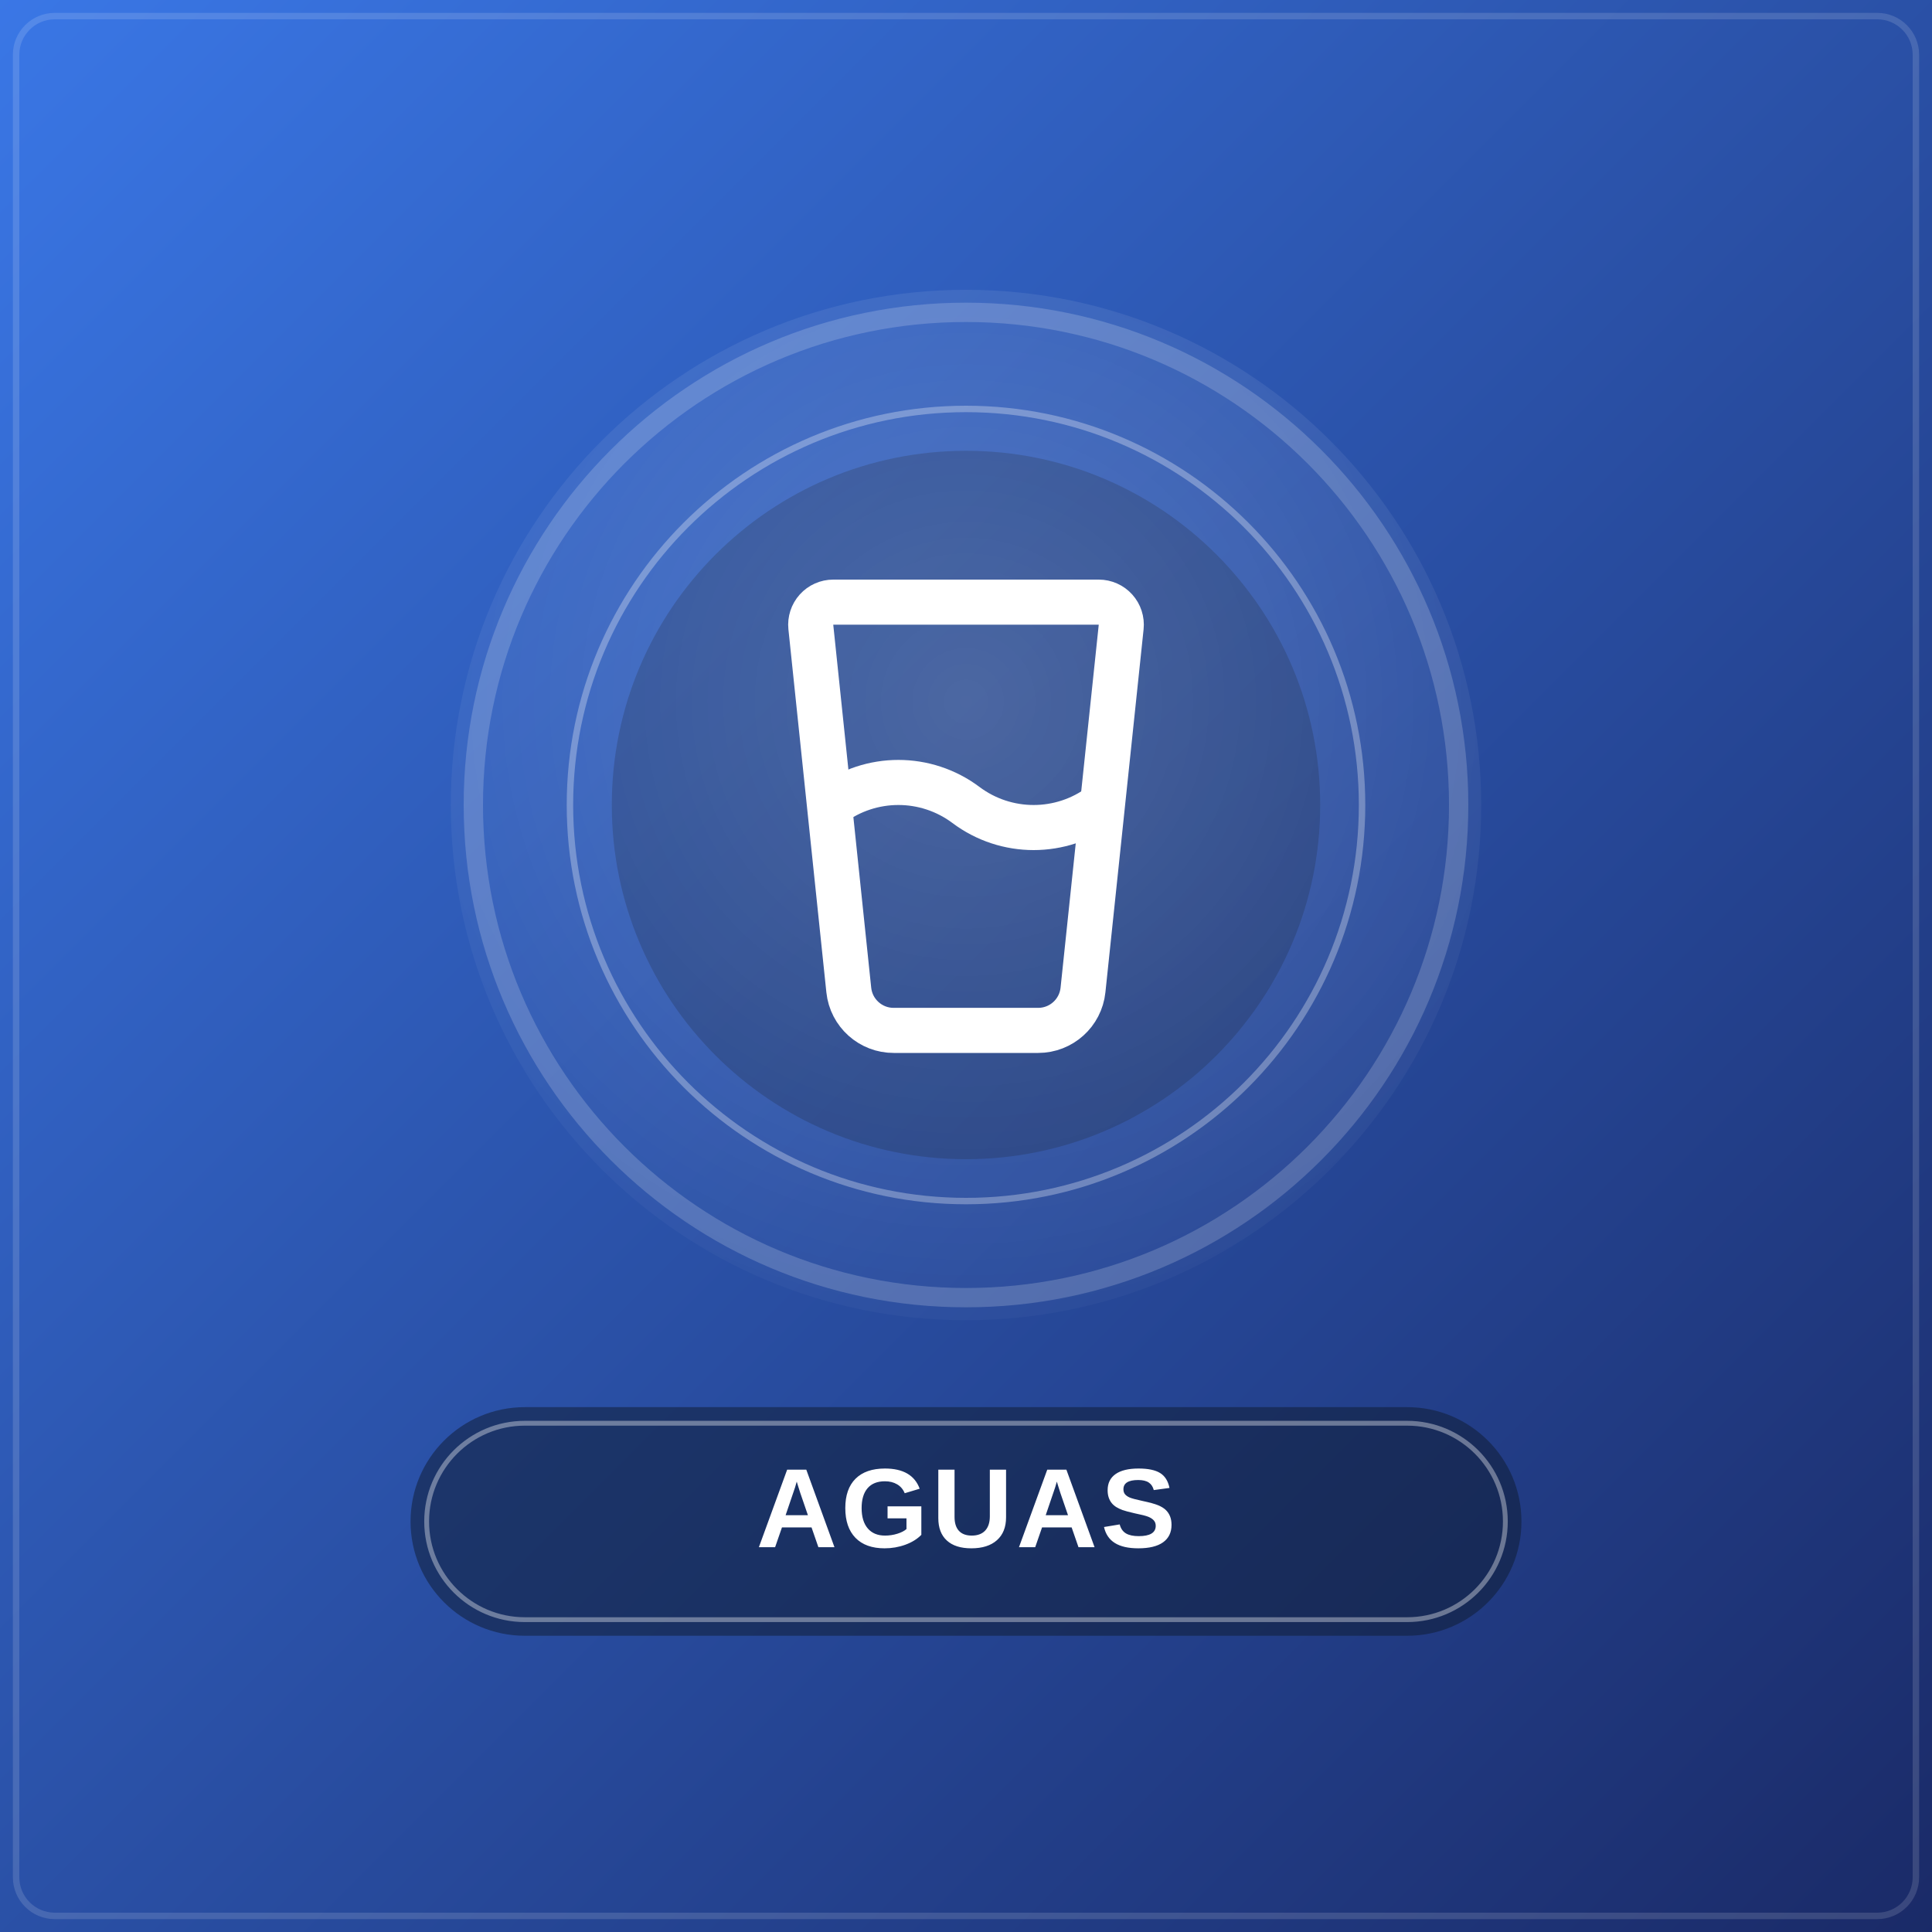
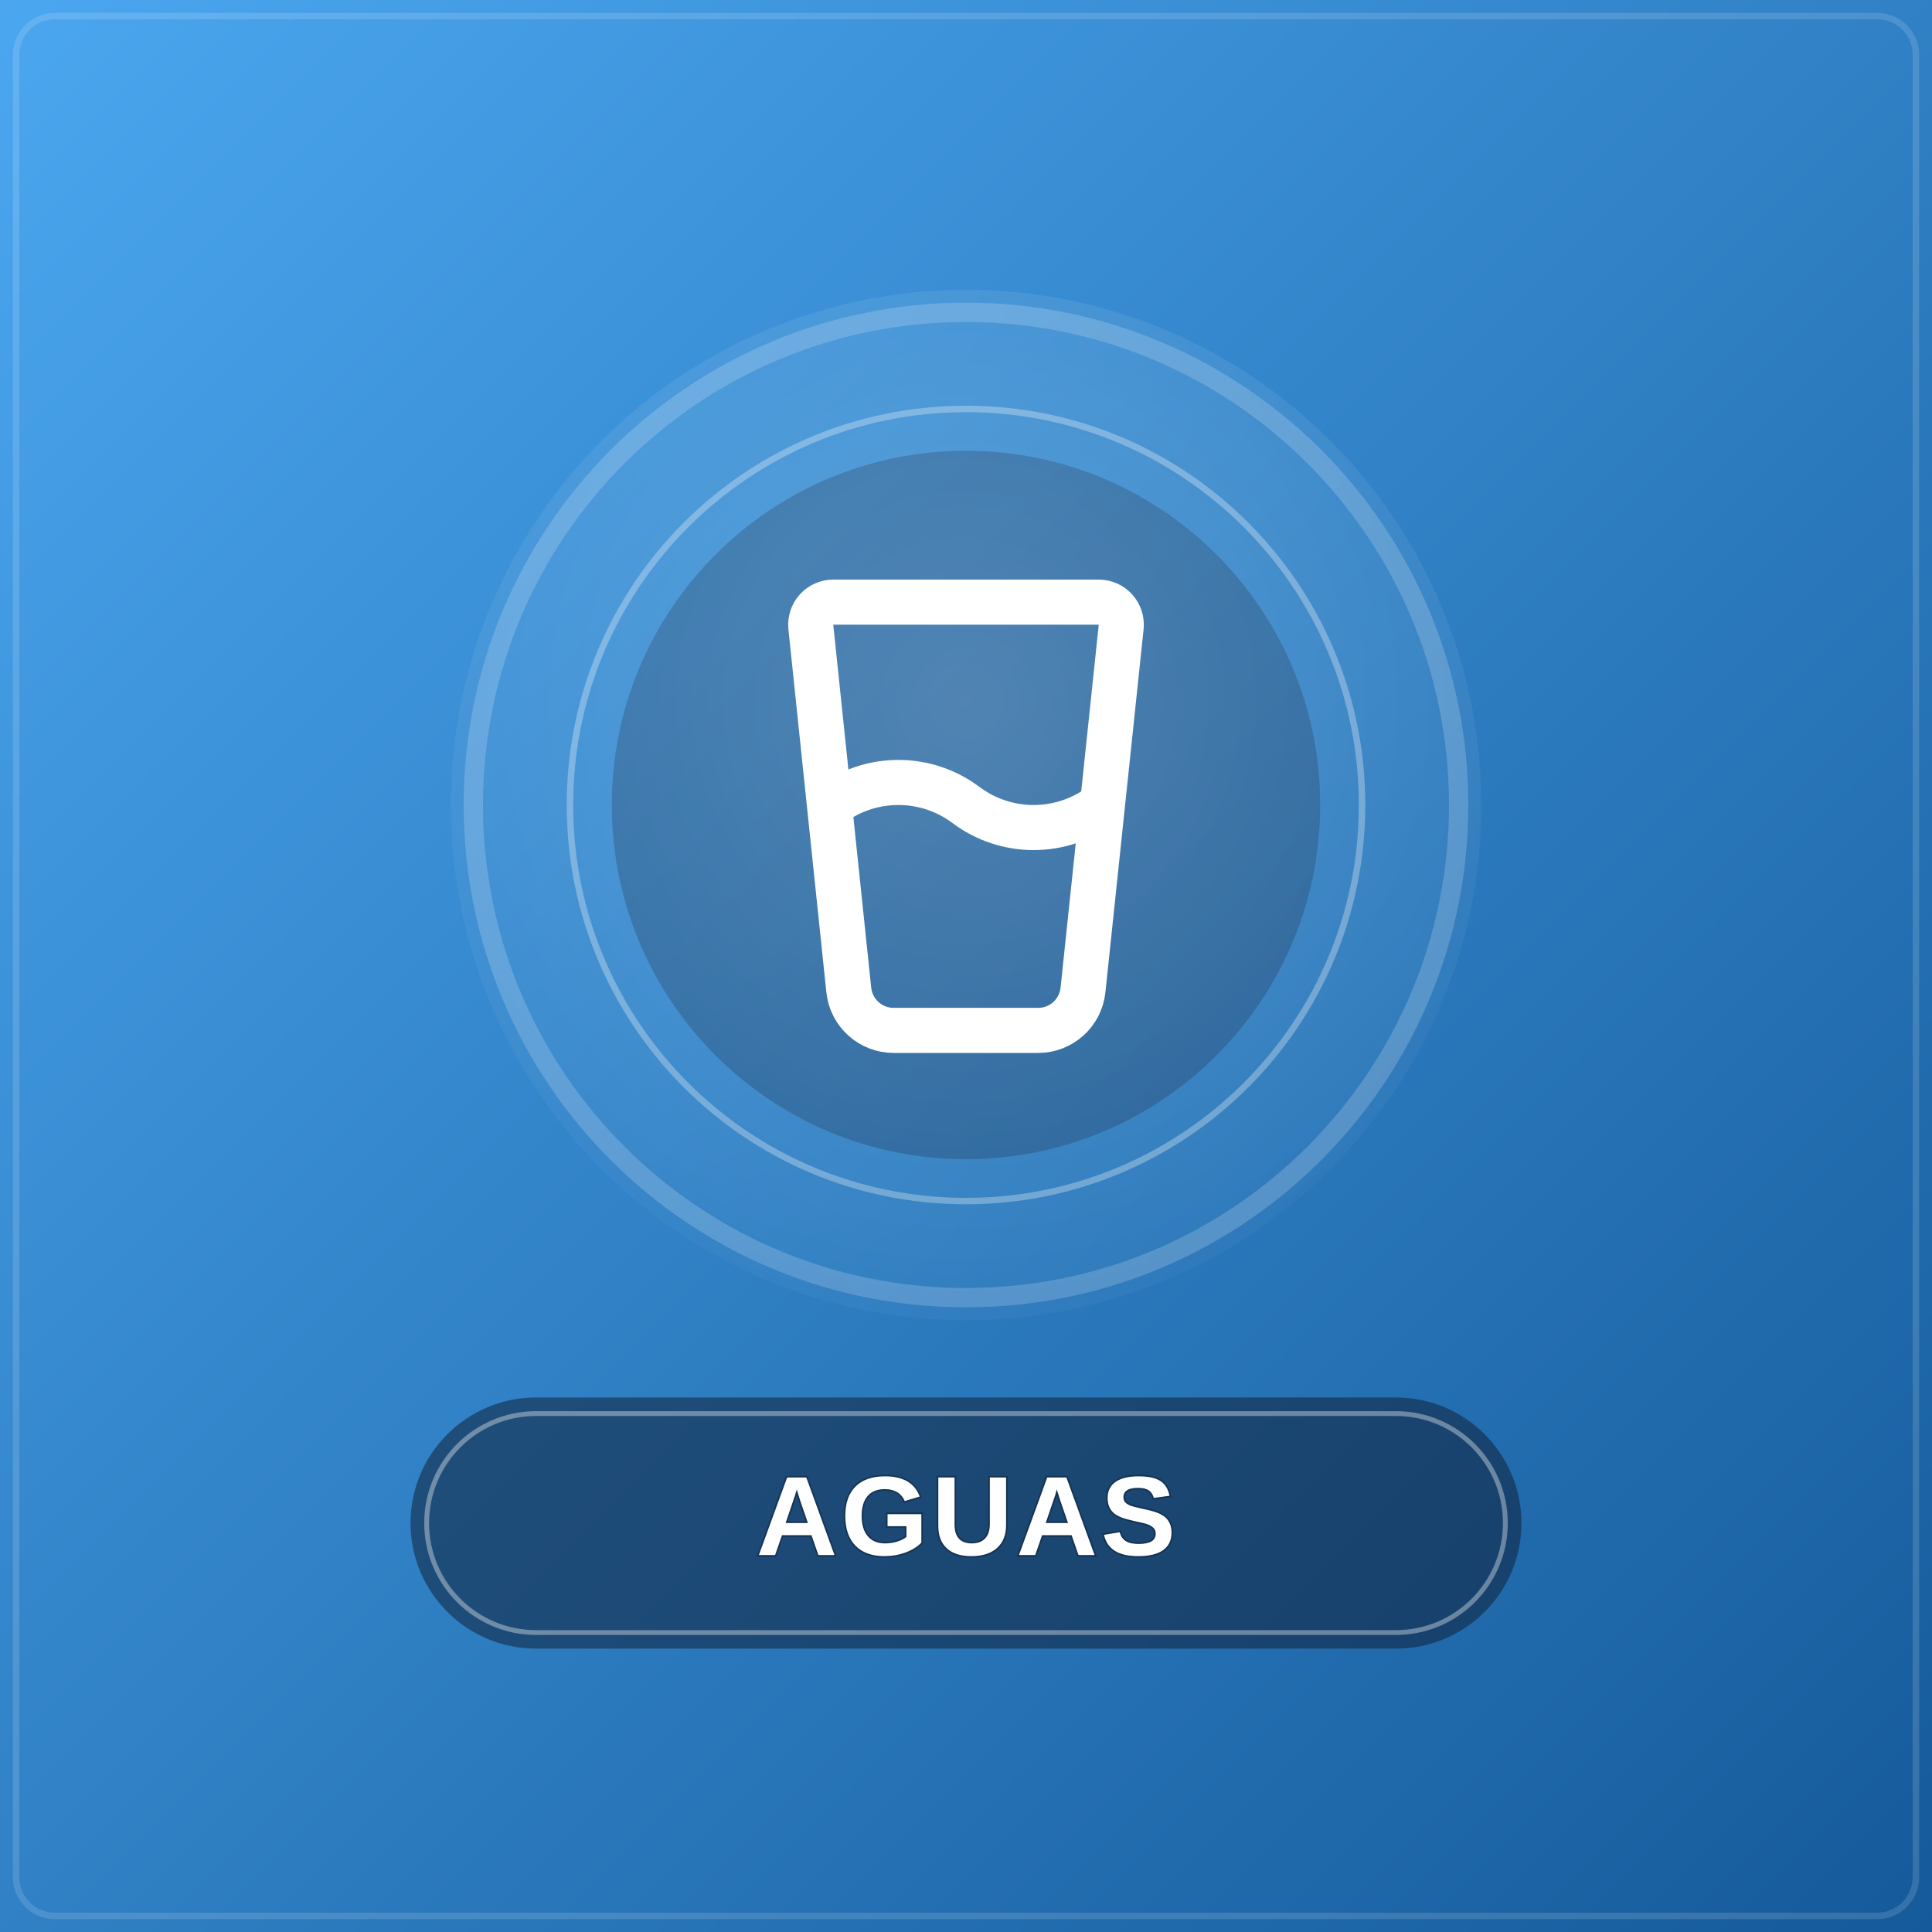
- <svg xmlns="http://www.w3.org/2000/svg" width="1200" height="1200" viewBox="0 0 1200 1200" role="img" aria-label="AGUAS" data-template-version="v1" data-icon="glass-water">
+ <svg xmlns="http://www.w3.org/2000/svg" width="1200" height="1200" viewBox="0 0 1200 1200" role="img" aria-label="AGUAS" data-template-version="v3" data-icon="glass-water">
  <defs>
    <linearGradient id="bg" x1="0" y1="0" x2="1" y2="1">
-       <stop offset="0%" stop-color="#3A77E6" />
-       <stop offset="100%" stop-color="#1A2A67" />
+       <stop offset="0%" stop-color="#4BA7F0" />
+       <stop offset="100%" stop-color="#155A9A" />
    </linearGradient>
    <radialGradient id="halo" cx="0.5" cy="0.4" r="0.7">
      <stop offset="0%" stop-color="#FFFFFF" stop-opacity="0.18" />
      <stop offset="100%" stop-color="#FFFFFF" stop-opacity="0" />
    </radialGradient>
  </defs>
  <rect width="1200" height="1200" fill="url(#bg)" />
  <circle cx="600" cy="500" r="306" fill="none" stroke="#FFFFFF" stroke-opacity="0.18" stroke-width="12" />
  <circle cx="600" cy="500" r="246" fill="none" stroke="#FFFFFF" stroke-opacity="0.30" stroke-width="4" />
  <circle cx="600" cy="500" r="220" fill="#0E1A2E" fill-opacity="0.26" />
  <circle cx="600" cy="500" r="320" fill="url(#halo)" />
  <g transform="translate(600 500) scale(14) translate(-12 -12)" color="#FFFFFF" stroke="currentColor" fill="none" stroke-width="2" stroke-linecap="round" stroke-linejoin="round">
    <path d="M5.116 4.104A1 1 0 0 1 6.11 3h11.78a1 1 0 0 1 .994 1.105L17.19 20.21A2 2 0 0 1 15.2 22H8.8a2 2 0 0 1-2-1.79z" />
    <path d="M6 12a5 5 0 0 1 6 0 5 5 0 0 0 6 0" />
  </g>
-   <rect x="255" y="874" width="690" height="142" rx="71" fill="#0E1A2E" fill-opacity="0.5" />
-   <rect x="265" y="884" width="670" height="122" rx="61" fill="none" stroke="#FFFFFF" stroke-opacity="0.36" stroke-width="3" />
-   <text x="600" y="961" text-anchor="middle" fill="#FFFFFF" font-family="Arial Black, Arial, Helvetica, sans-serif" font-size="70" font-weight="700" letter-spacing="2">AGUAS</text>
+   <rect x="255" y="868" width="690" height="156" rx="78" fill="#0E1A2E" fill-opacity="0.5" />
+   <rect x="265" y="878" width="670" height="136" rx="68" fill="none" stroke="#FFFFFF" stroke-opacity="0.36" stroke-width="3" />
+   <text x="600" text-anchor="middle" fill="#FFFFFF" font-family="Arial Black, Arial, Helvetica, sans-serif" font-size="70" font-weight="700" letter-spacing="2" dominant-baseline="middle" style="paint-order: stroke; stroke: rgba(10, 16, 28, 0.35); stroke-width: 2px;">
+     <tspan x="600" y="946.0">AGUAS</tspan>
+   </text>
  <rect x="10" y="10" width="1180" height="1180" rx="24" fill="none" stroke="#FFFFFF" stroke-opacity="0.14" stroke-width="4" />
</svg>
